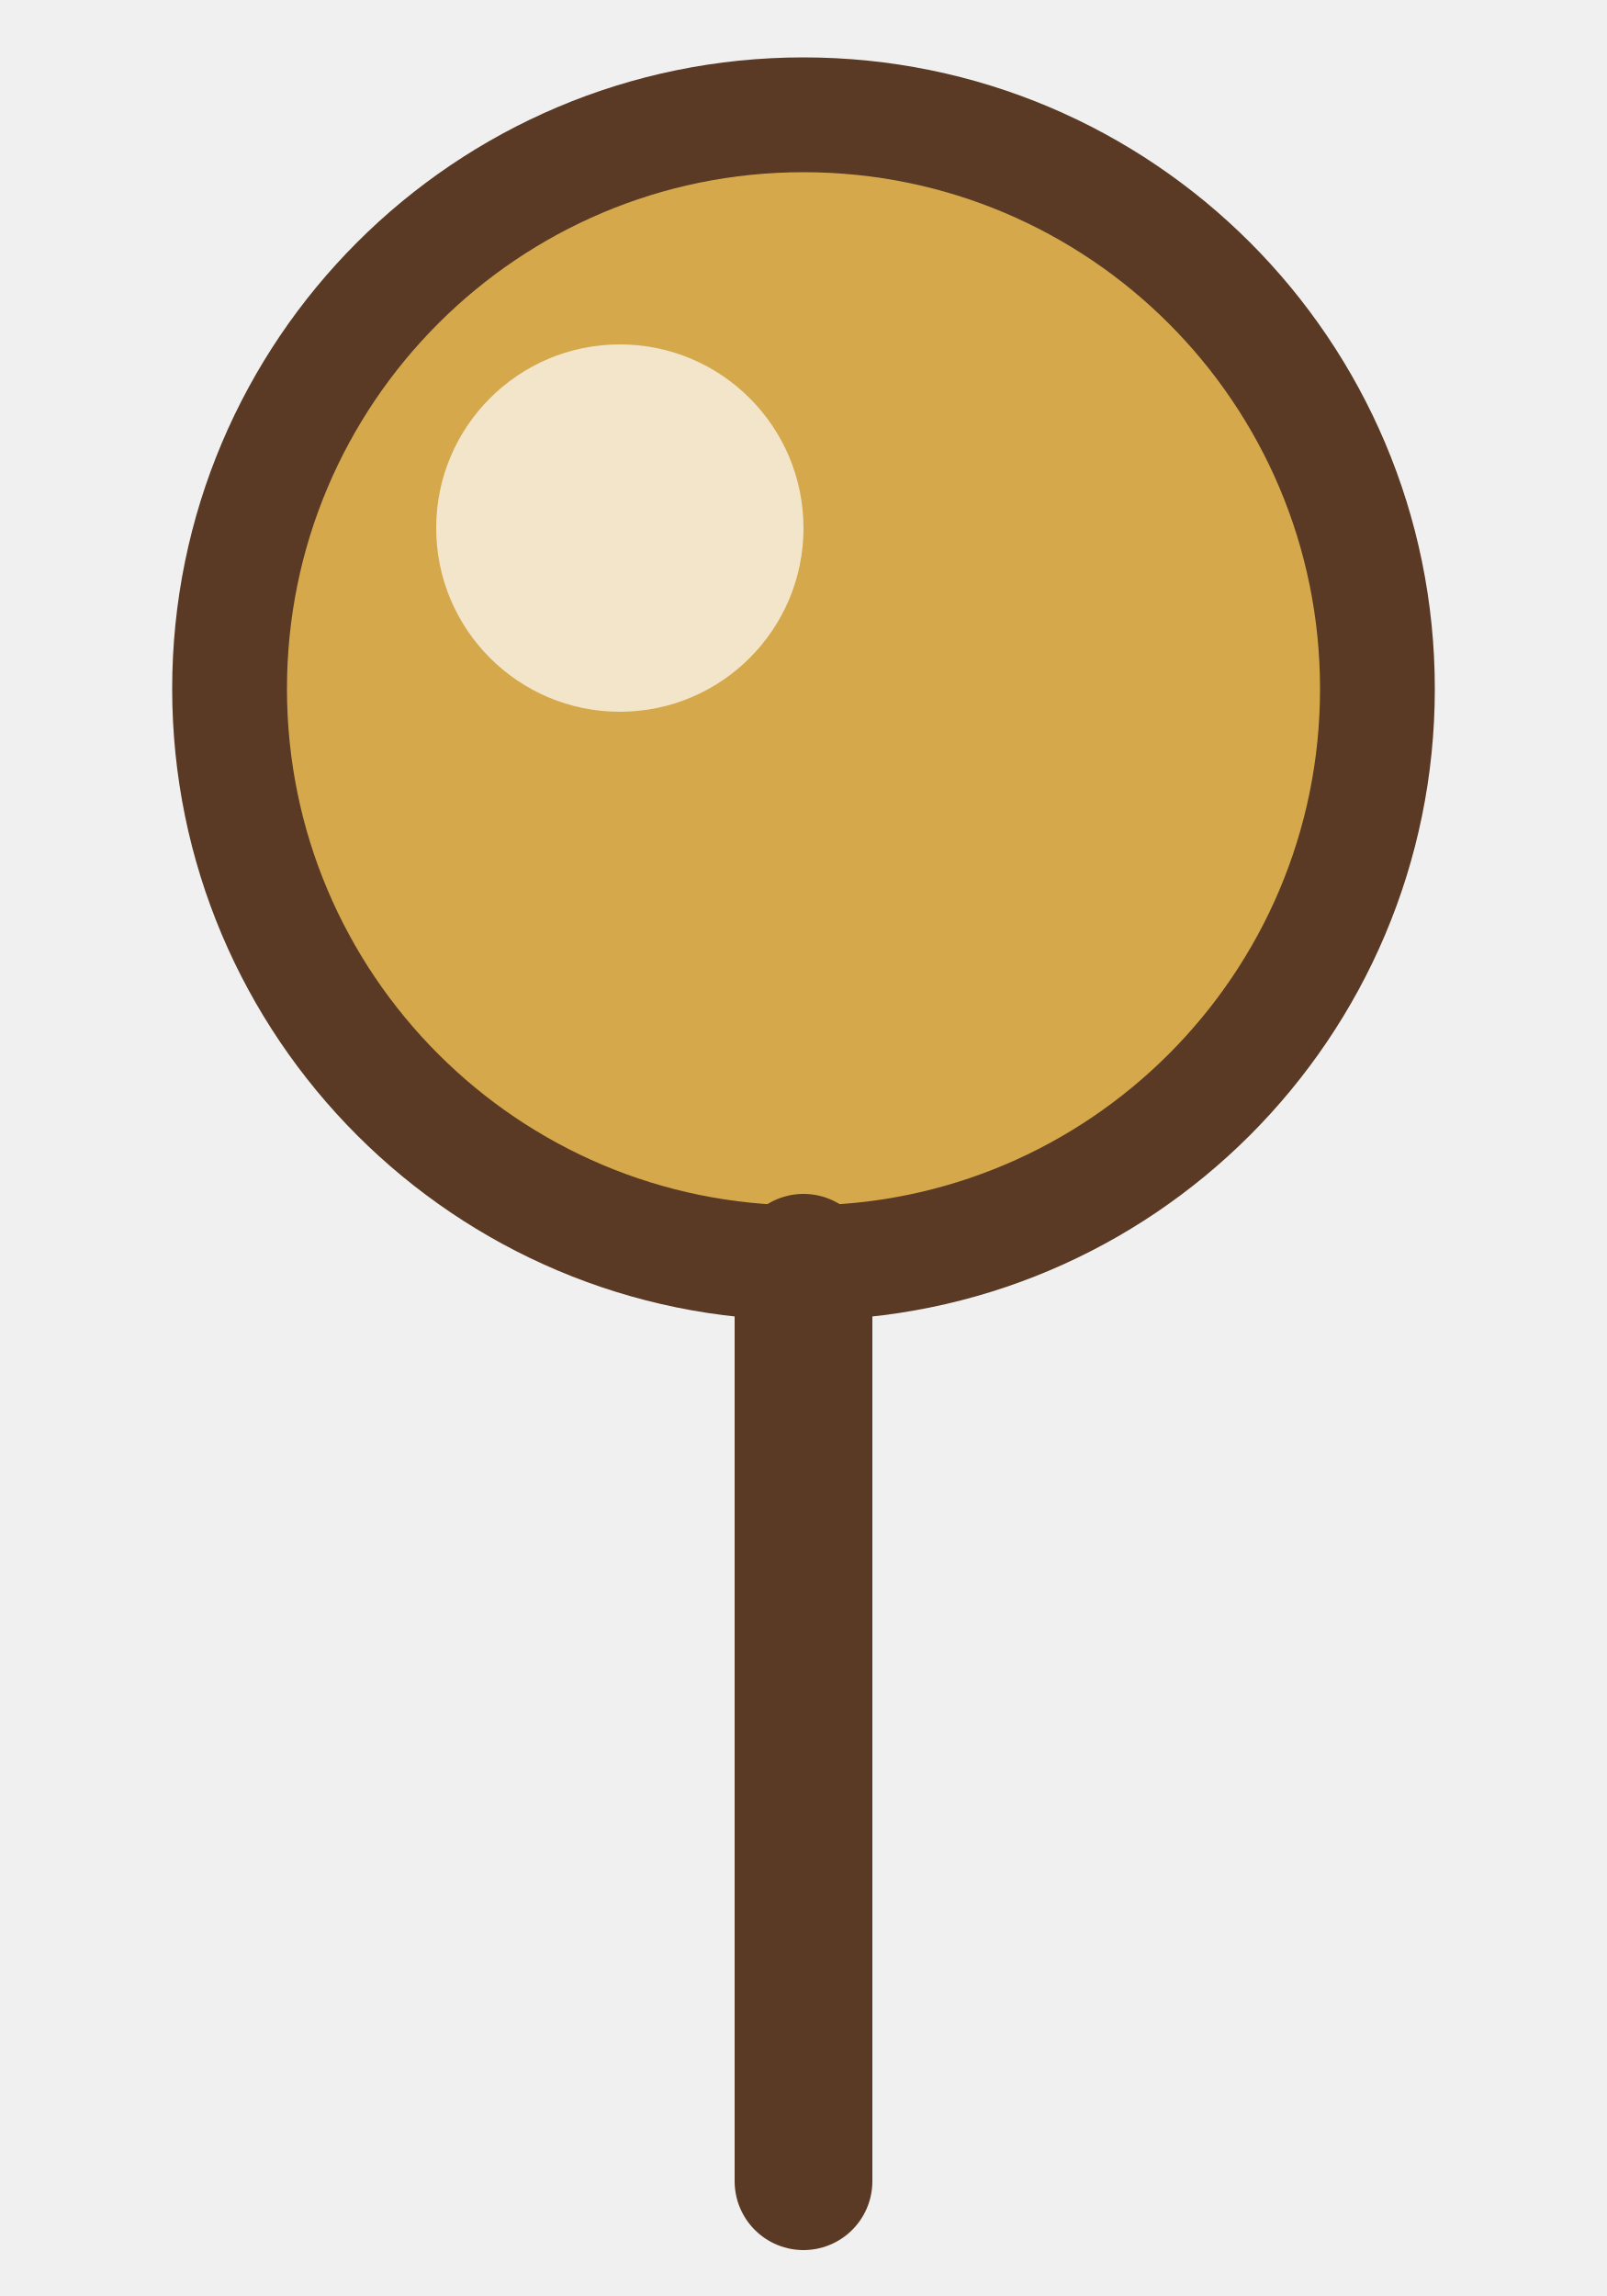
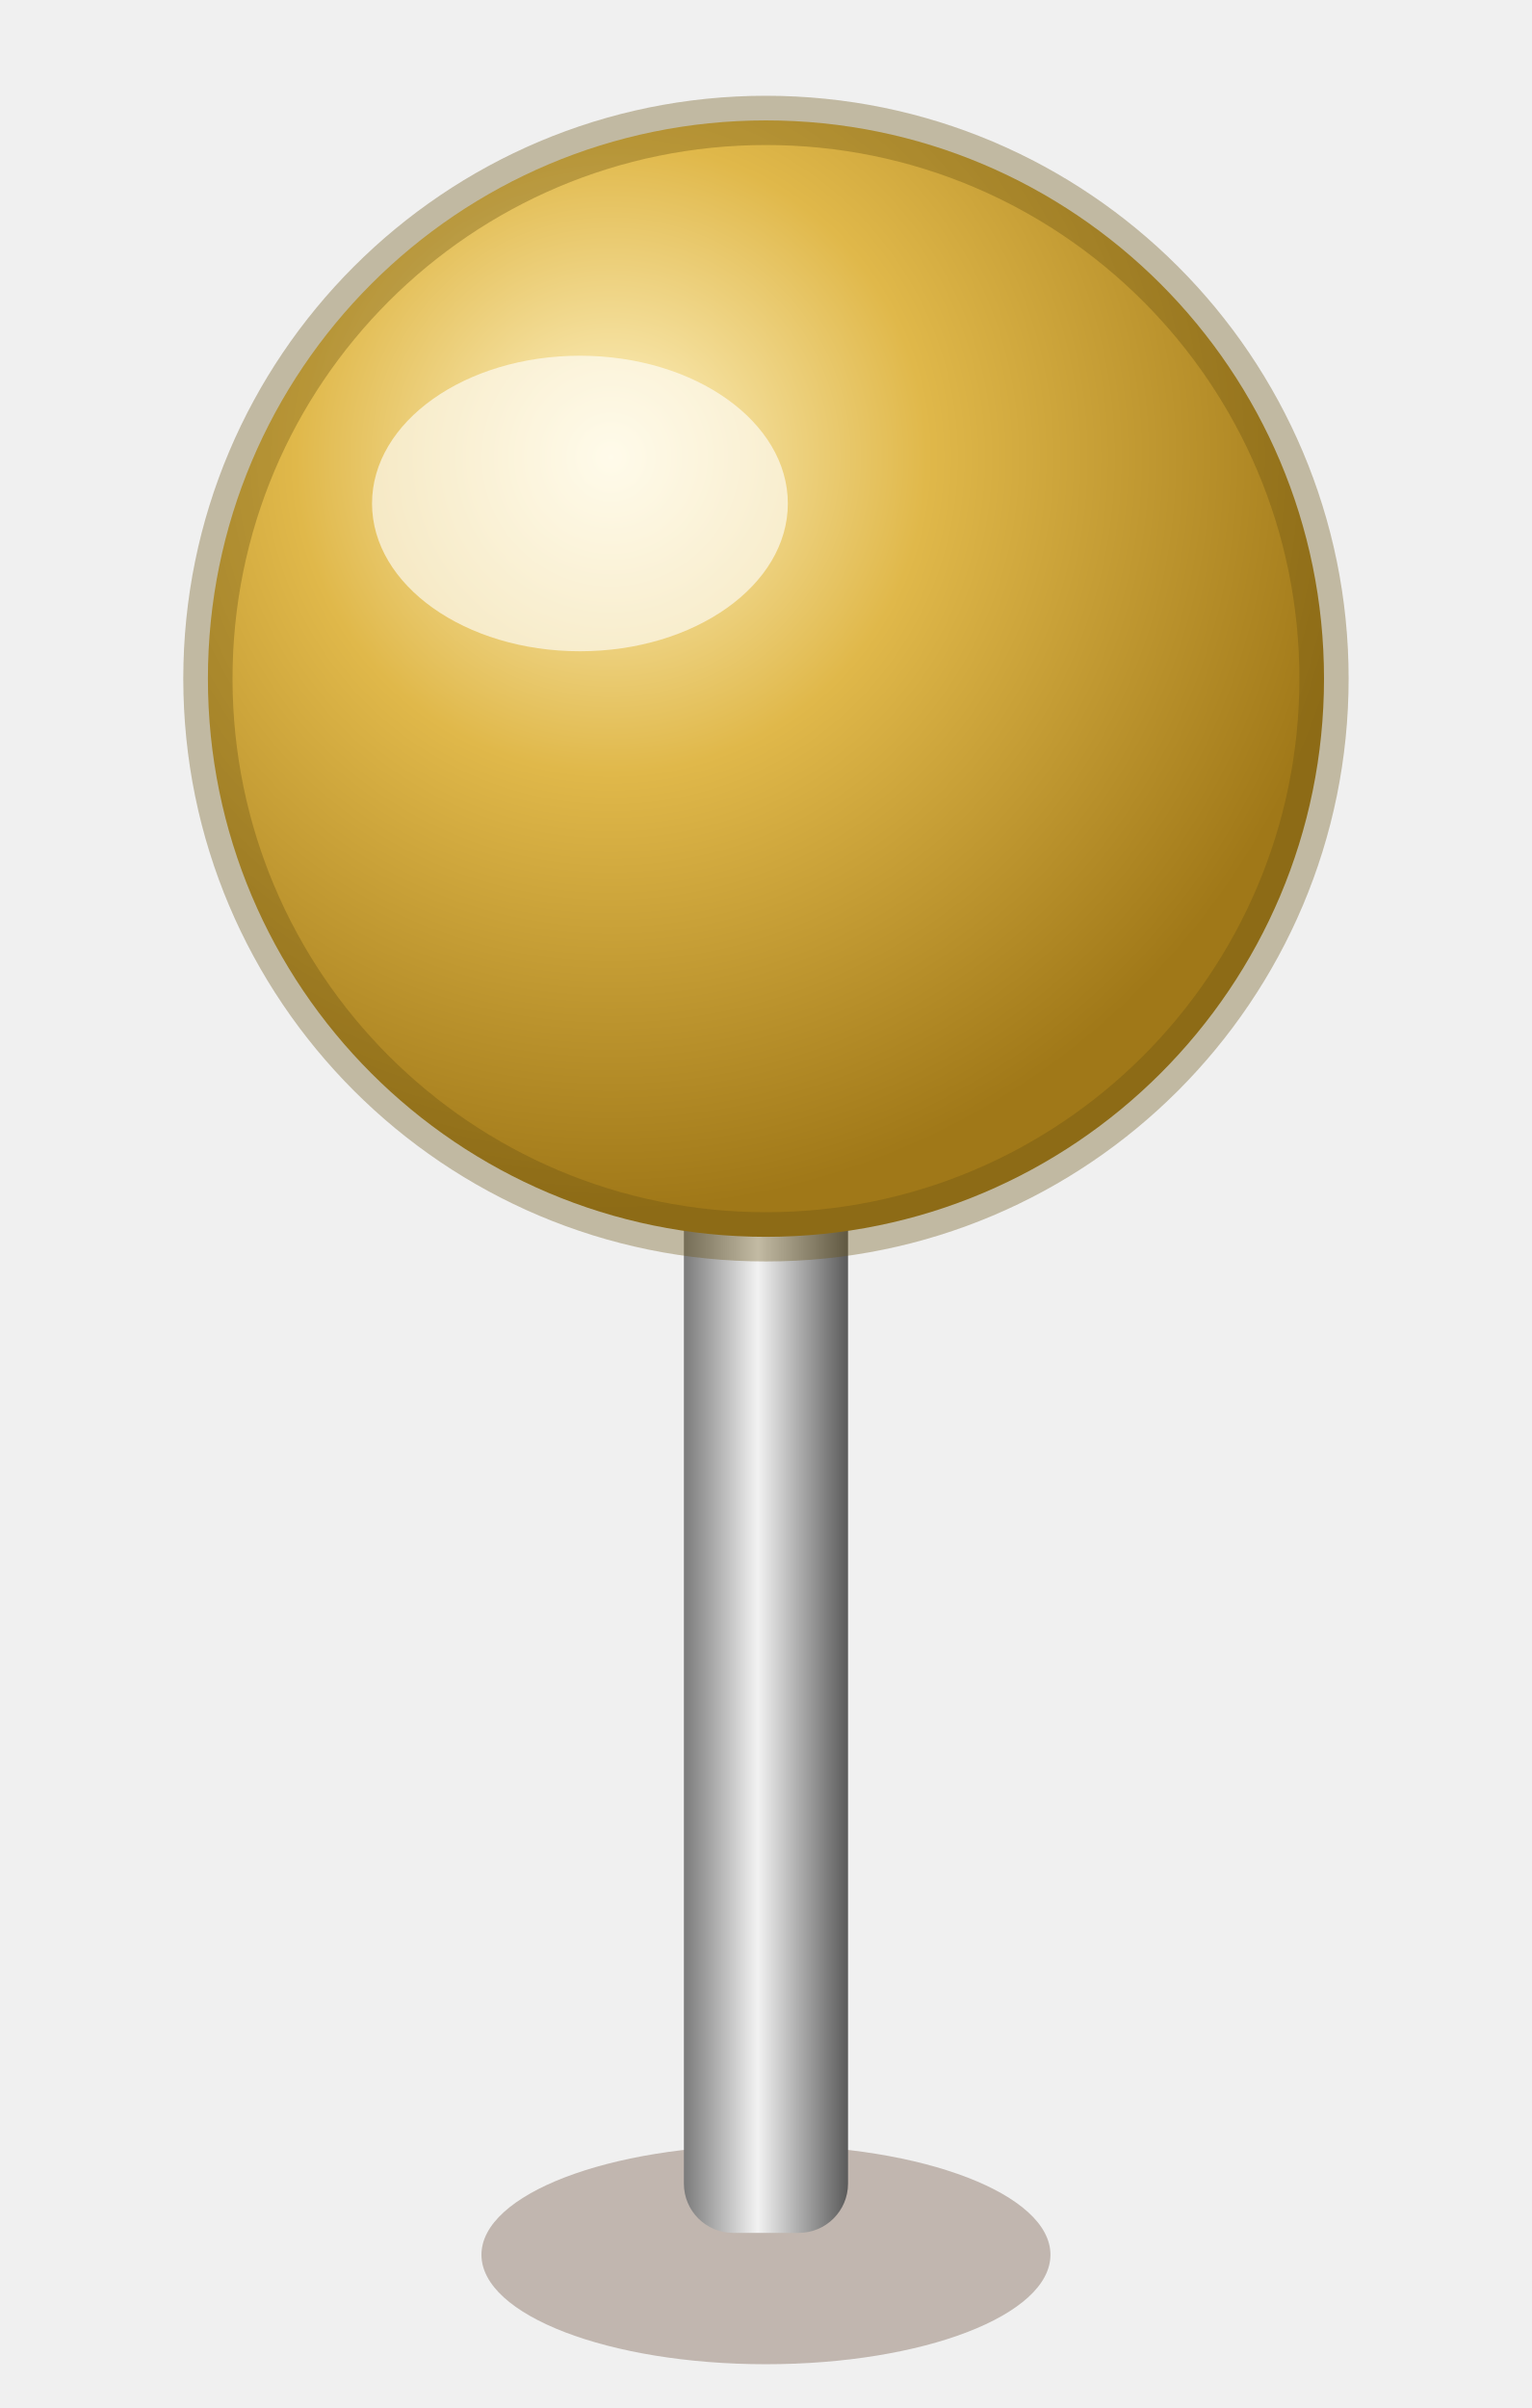
- <svg xmlns="http://www.w3.org/2000/svg" width="14" height="20" viewBox="0 0 14 20">
-   <circle cx="7" cy="6" r="5" fill="#D4A84B" stroke="#5A3A24" stroke-width="1" />
-   <circle cx="5.4" cy="4.6" r="1.6" fill="#fff" opacity=".7" />
-   <path d="M7 11v8" stroke="#5A3A24" stroke-width="1.2" stroke-linecap="round" />
+ <svg xmlns="http://www.w3.org/2000/svg" width="14" height="22" viewBox="0 0 14 22">
+   <defs>
+     <radialGradient id="pmH" cx="36%" cy="30%" r="68%">
+       <stop offset="0%" stop-color="#FFF4C8" />
+       <stop offset="42%" stop-color="#E0B84A" />
+       <stop offset="100%" stop-color="#A07818" />
+     </radialGradient>
+     <linearGradient id="pmN" x1="0" y1="0" x2="1" y2="0">
+       <stop offset="0%" stop-color="#7A7A7A" />
+       <stop offset="45%" stop-color="#F2F2F2" />
+       <stop offset="100%" stop-color="#5A5A5A" />
+     </linearGradient>
+   </defs>
+   <ellipse cx="7" cy="20.6" rx="2.6" ry="1" fill="#5A3A24" opacity=".32" />
+   <rect x="6.25" y="10" width="1.5" height="10.4" rx=".45" fill="url(#pmN)" />
+   <circle cx="7" cy="6.2" r="5.1" fill="url(#pmH)" />
+   <circle cx="7" cy="6.2" r="5.1" fill="none" stroke="#6A5210" stroke-width=".45" opacity=".35" />
+   <ellipse cx="5.3" cy="4.6" rx="1.9" ry="1.35" fill="#fff" opacity=".62" />
</svg>
